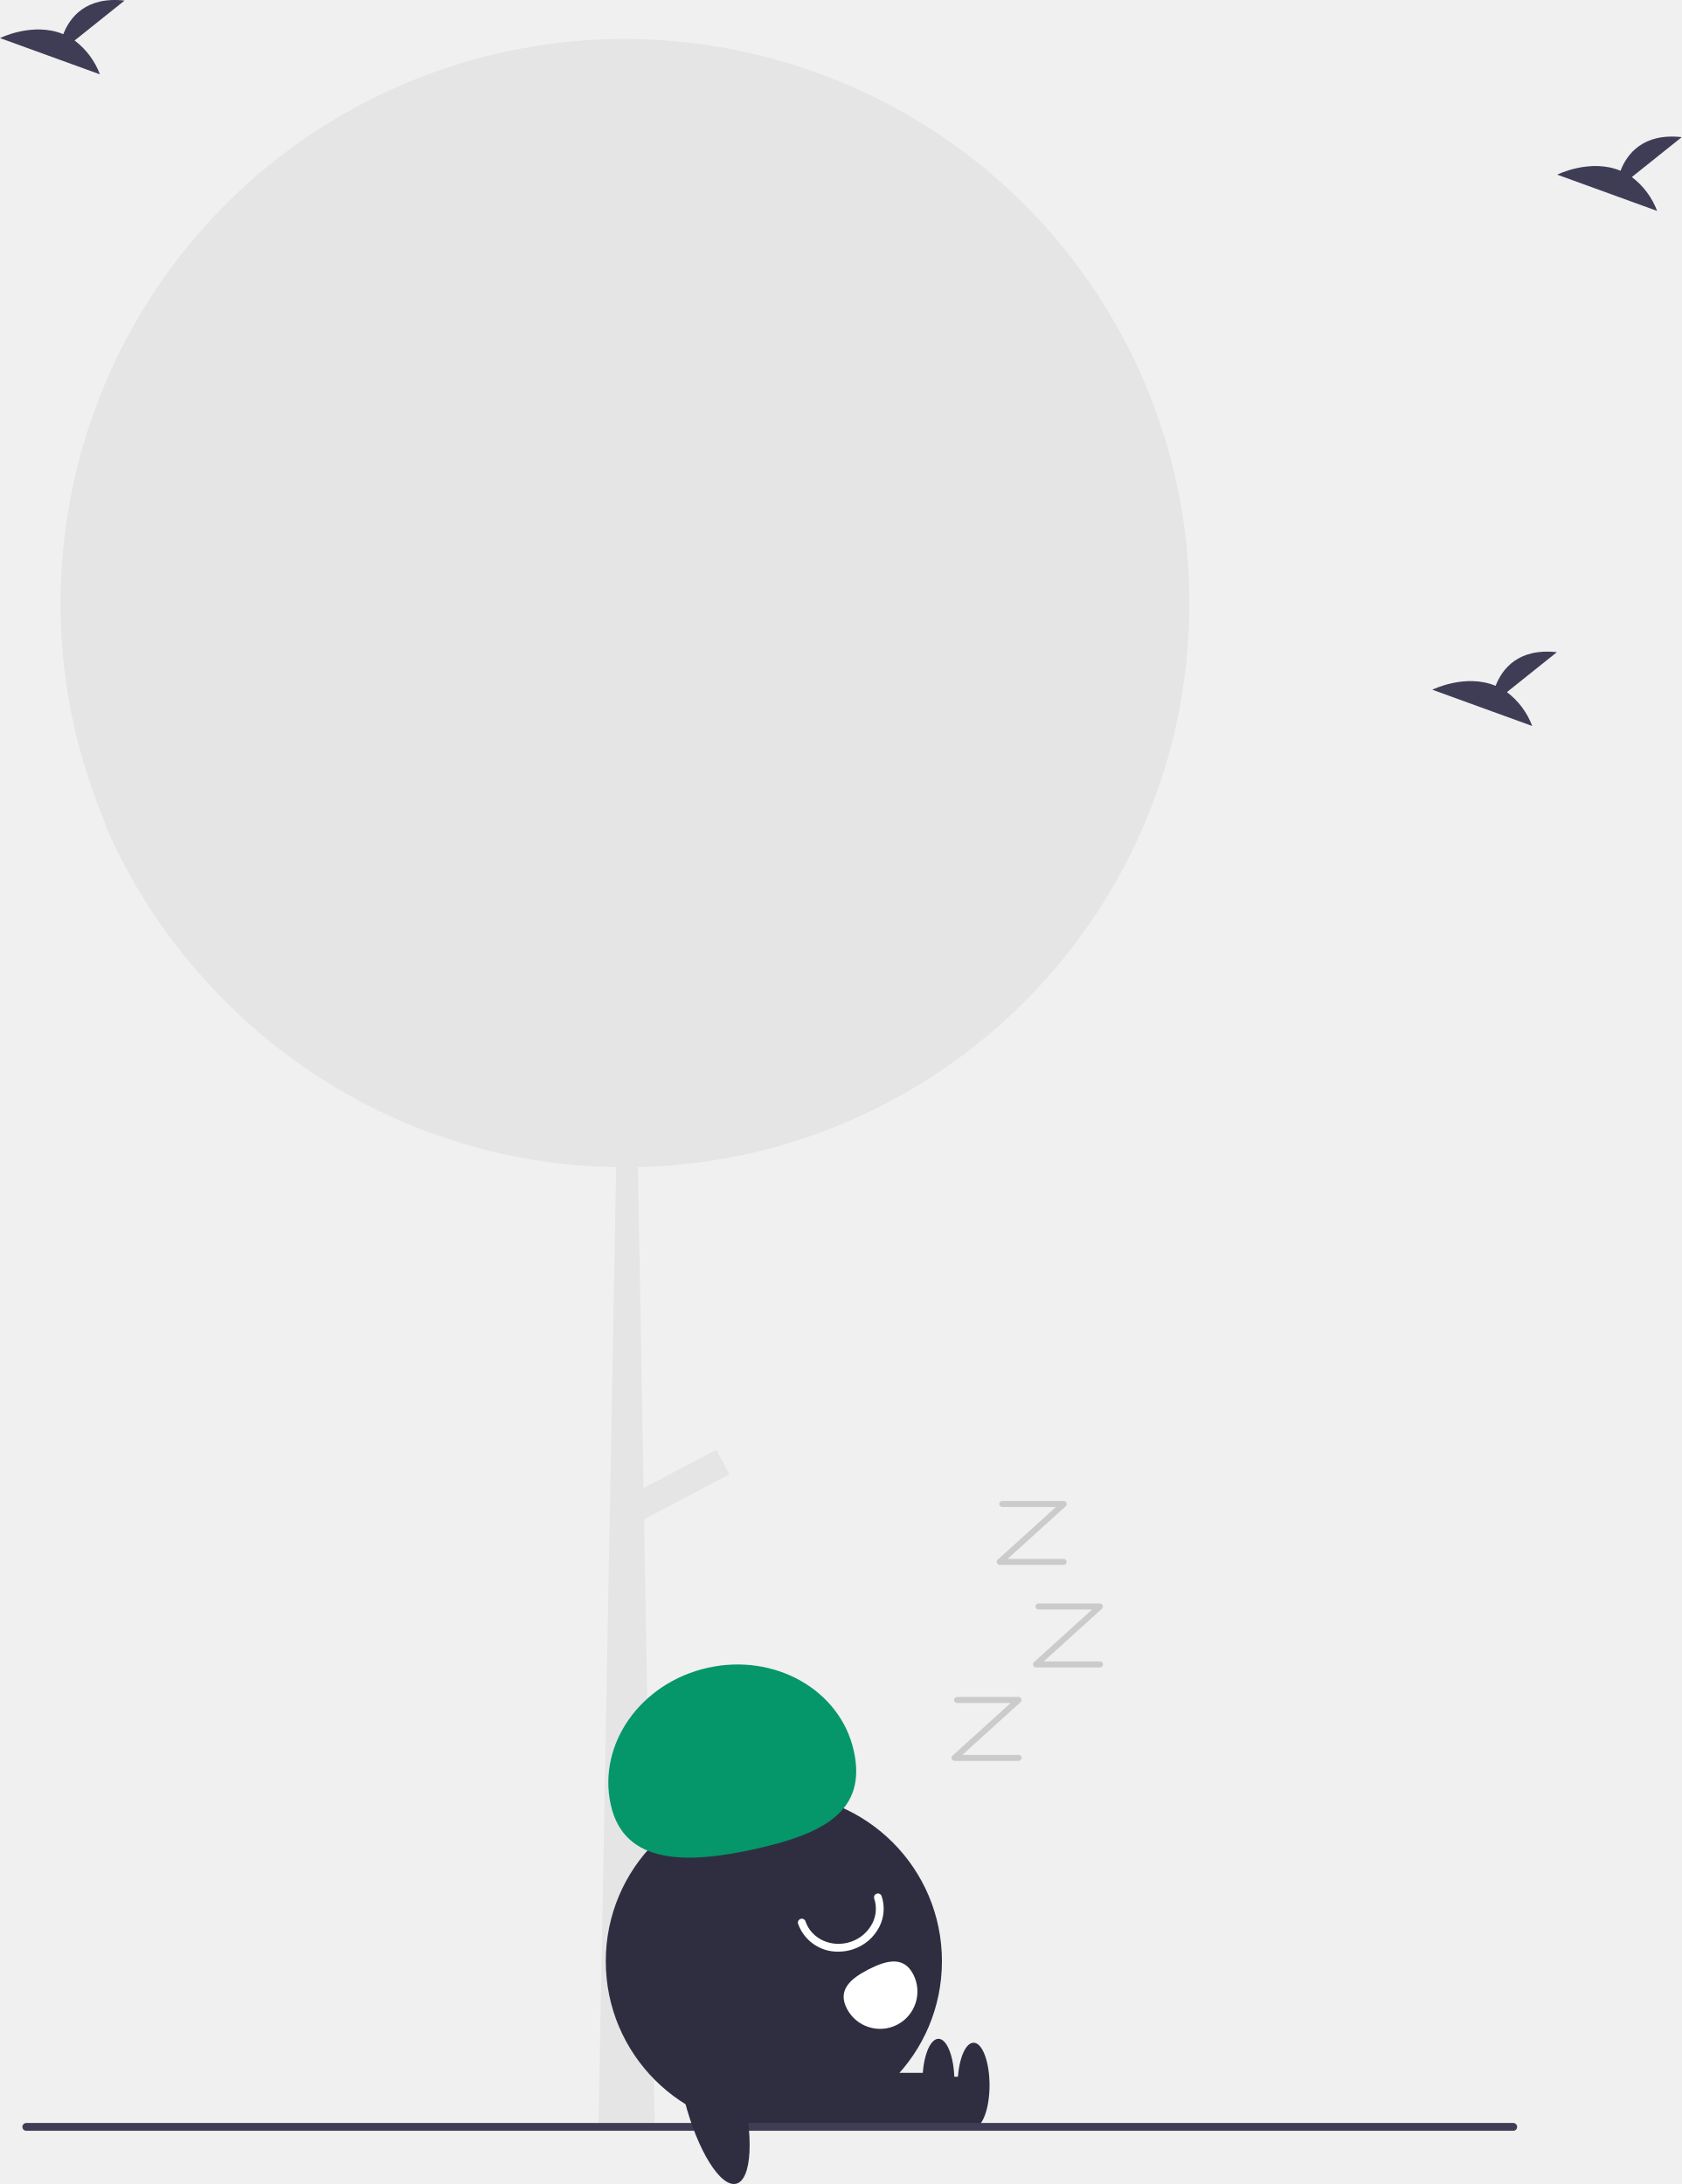
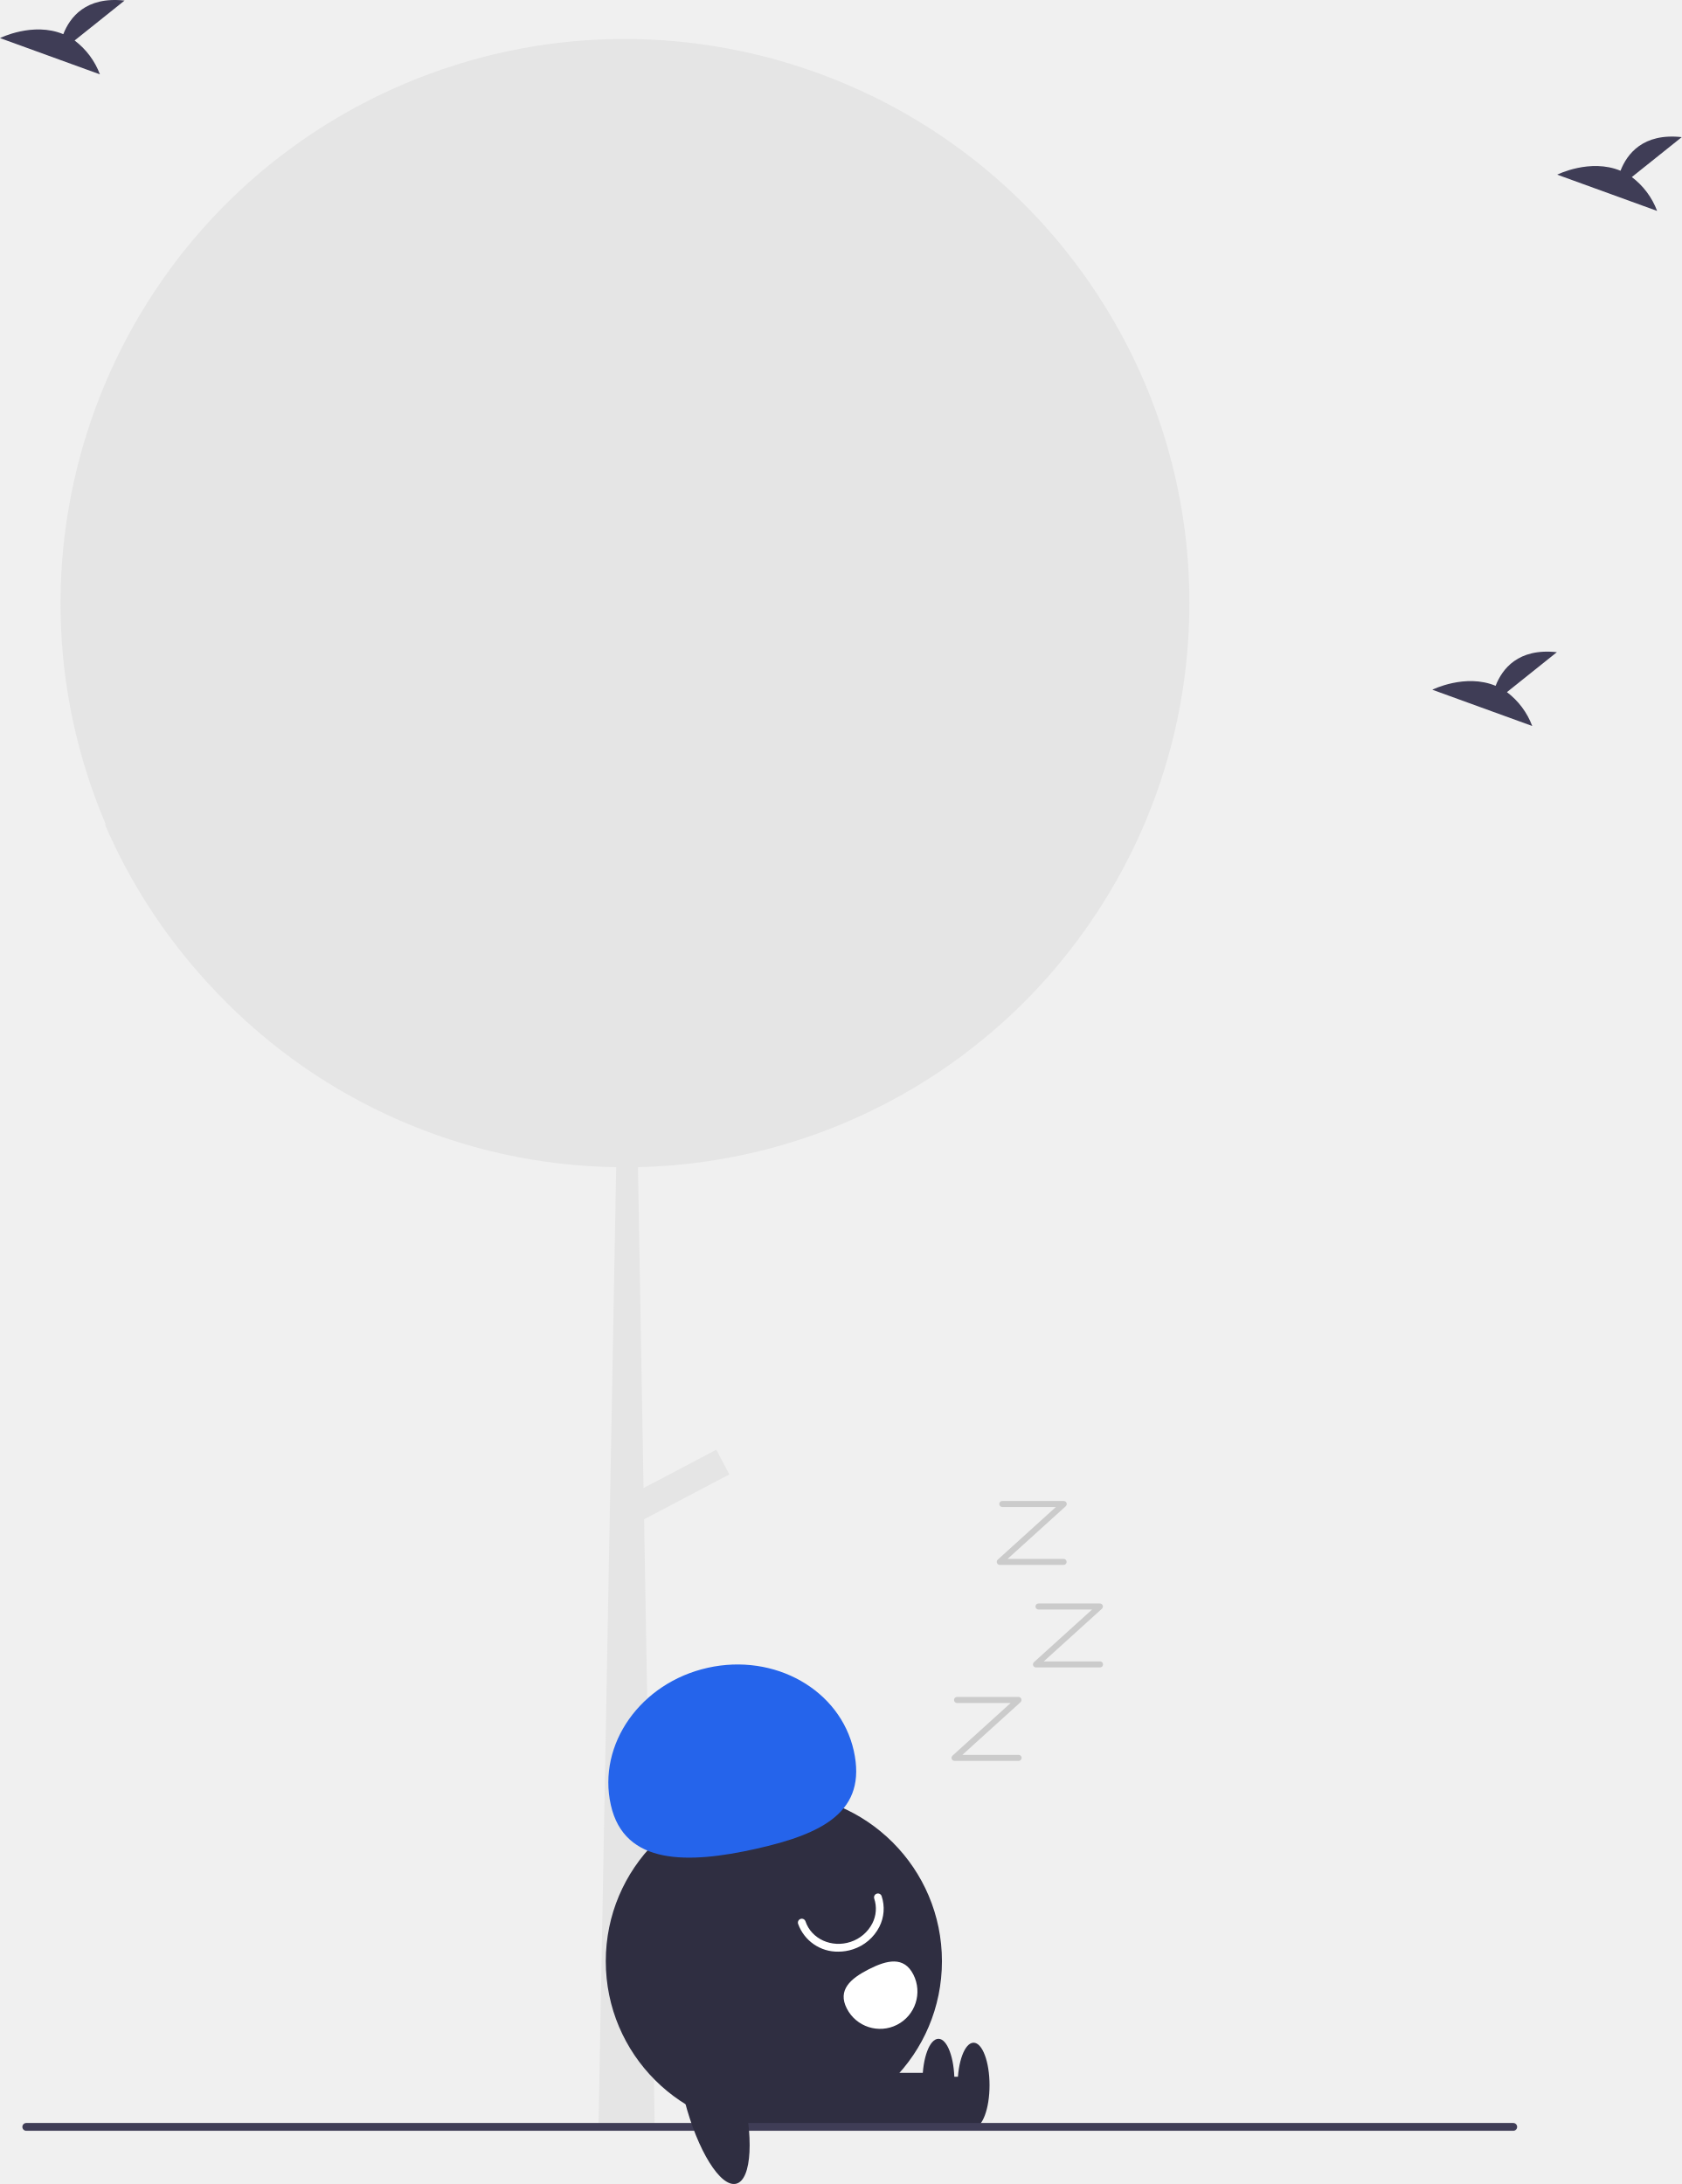
- <svg xmlns="http://www.w3.org/2000/svg" data-name="Layer 1" width="430.914" height="559.71" viewBox="0 0 430.914 559.71">
+ <svg xmlns="http://www.w3.org/2000/svg" id="ea5b26f1-f0f4-4874-a21c-475a225897a4" data-name="Layer 1" width="430.914" height="559.71" viewBox="0 0 430.914 559.71">
  <path d="M689.298,324.684q0,4.785-.31,9.49a143.754,143.754,0,0,1-13.47,52.19c-.06.14-.13.27-.19.4-.36.76-.73,1.52-1.11,2.27a142.039,142.039,0,0,1-7.65,13.5,144.462,144.462,0,0,1-118.56,66.72l1.43,82.24,18.65-9.82,3.33,6.33-21.84,11.5,2.67,152.74.03,2.04-14.42,1.21.03-.05,4.54-246.18a144.175,144.175,0,0,1-102-44.38c-.91-.94-1.81-1.91-2.69-2.87-.04-.04-.07-.08-.1-.11a144.768,144.768,0,0,1-26.34-40.76c.14.16.29.31.43.47a144.642,144.642,0,0,1,68.58-186.38c.5-.25,1.01-.49,1.51-.74a144.752,144.752,0,0,1,187.53,56.93c.88,1.48,1.73,2.99,2.55,4.51A143.852,143.852,0,0,1,689.298,324.684Z" transform="translate(-384.543 -170.1452)" fill="#e5e5e5" />
  <circle cx="198.285" cy="502.618" r="43.067" fill="#2f2e41" />
  <rect x="210.603" y="532.223" width="38.584" height="13.084" fill="#2f2e41" />
  <ellipse cx="249.459" cy="534.403" rx="4.089" ry="10.903" fill="#2f2e41" />
  <rect x="201.603" y="531.223" width="38.584" height="13.084" fill="#2f2e41" />
  <ellipse cx="240.459" cy="533.403" rx="4.089" ry="10.903" fill="#2f2e41" />
-   <path d="M541.051,632.712c-3.477-15.574,7.639-31.31,24.829-35.149s33.944,5.675,37.422,21.249-7.915,21.318-25.105,25.156S544.529,648.286,541.051,632.712Z" transform="translate(-384.543 -170.1452)" fill="#059669" />
+   <path d="M541.051,632.712c-3.477-15.574,7.639-31.31,24.829-35.149s33.944,5.675,37.422,21.249-7.915,21.318-25.105,25.156S544.529,648.286,541.051,632.712Z" transform="translate(-384.543 -170.1452)" fill="#2564eb" />
  <path d="M599.38,670.311a10.751,10.751,0,0,1-10.34-7.123,1,1,0,0,1,1.896-.637c1.514,4.508,6.698,6.865,11.555,5.253a9.608,9.608,0,0,0,5.573-4.748,8.232,8.232,0,0,0,.485-6.338,1,1,0,0,1,1.896-.637,10.217,10.217,0,0,1-.592,7.868,11.624,11.624,0,0,1-6.732,5.752A11.88,11.88,0,0,1,599.38,670.311Z" transform="translate(-384.543 -170.1452)" fill="#fff" />
  <path d="M618.565,676.165a9.572,9.572,0,1,1-17.045,8.717h0l-.009-.017c-2.403-4.709.917-7.632,5.627-10.035S616.162,671.455,618.565,676.165Z" transform="translate(-384.543 -170.1452)" fill="#fff" />
  <path d="M772.276,716.219h-381a1,1,0,0,1,0-2h381a1,1,0,0,1,0,2Z" transform="translate(-384.543 -170.1452)" fill="#3f3d56" />
  <ellipse cx="567.226" cy="706.642" rx="7.501" ry="23.892" transform="translate(-543.0383 -6.10526) rotate(-14.4613)" fill="#2f2e41" />
  <path d="M645.509,621.423H629.123a.773.773,0,0,1-.519-1.345l14.9-13.495h-13.767a.773.773,0,0,1,0-1.545h15.771a.773.773,0,0,1,.519,1.346L631.128,619.878h14.381a.773.773,0,1,1,0,1.545Z" transform="translate(-384.543 -170.1452)" fill="#cbcbcb" />
  <path d="M666.373,597.469H649.987a.773.773,0,0,1-.519-1.346l14.9-13.495h-13.767a.773.773,0,0,1,0-1.545h15.771a.773.773,0,0,1,.519,1.345l-14.9,13.495h14.381a.773.773,0,1,1,0,1.545Z" transform="translate(-384.543 -170.1452)" fill="#cbcbcb" />
  <path d="M657.1,571.195H640.714a.773.773,0,0,1-.519-1.345l14.9-13.495H641.329a.773.773,0,0,1,0-1.545H657.1a.773.773,0,0,1,.519,1.346l-14.9,13.495H657.1a.773.773,0,0,1,0,1.545Z" transform="translate(-384.543 -170.1452)" fill="#cbcbcb" />
  <path d="M770.662,347.522,783.457,337.289c-9.94-1.097-14.024,4.324-15.695,8.615-7.765-3.224-16.219,1.001-16.219,1.001l25.6,9.294A19.372,19.372,0,0,0,770.662,347.522Z" transform="translate(-384.543 -170.1452)" fill="#3f3d56" />
  <path d="M403.662,180.522,416.457,170.289c-9.94-1.097-14.024,4.324-15.695,8.615-7.765-3.224-16.219,1.001-16.219,1.001l25.6,9.294A19.372,19.372,0,0,0,403.662,180.522Z" transform="translate(-384.543 -170.1452)" fill="#3f3d56" />
  <path d="M802.662,215.522,815.457,205.289c-9.94-1.097-14.024,4.324-15.695,8.615-7.765-3.224-16.219,1.001-16.219,1.001l25.6,9.294A19.372,19.372,0,0,0,802.662,215.522Z" transform="translate(-384.543 -170.1452)" fill="#3f3d56" />
</svg>
